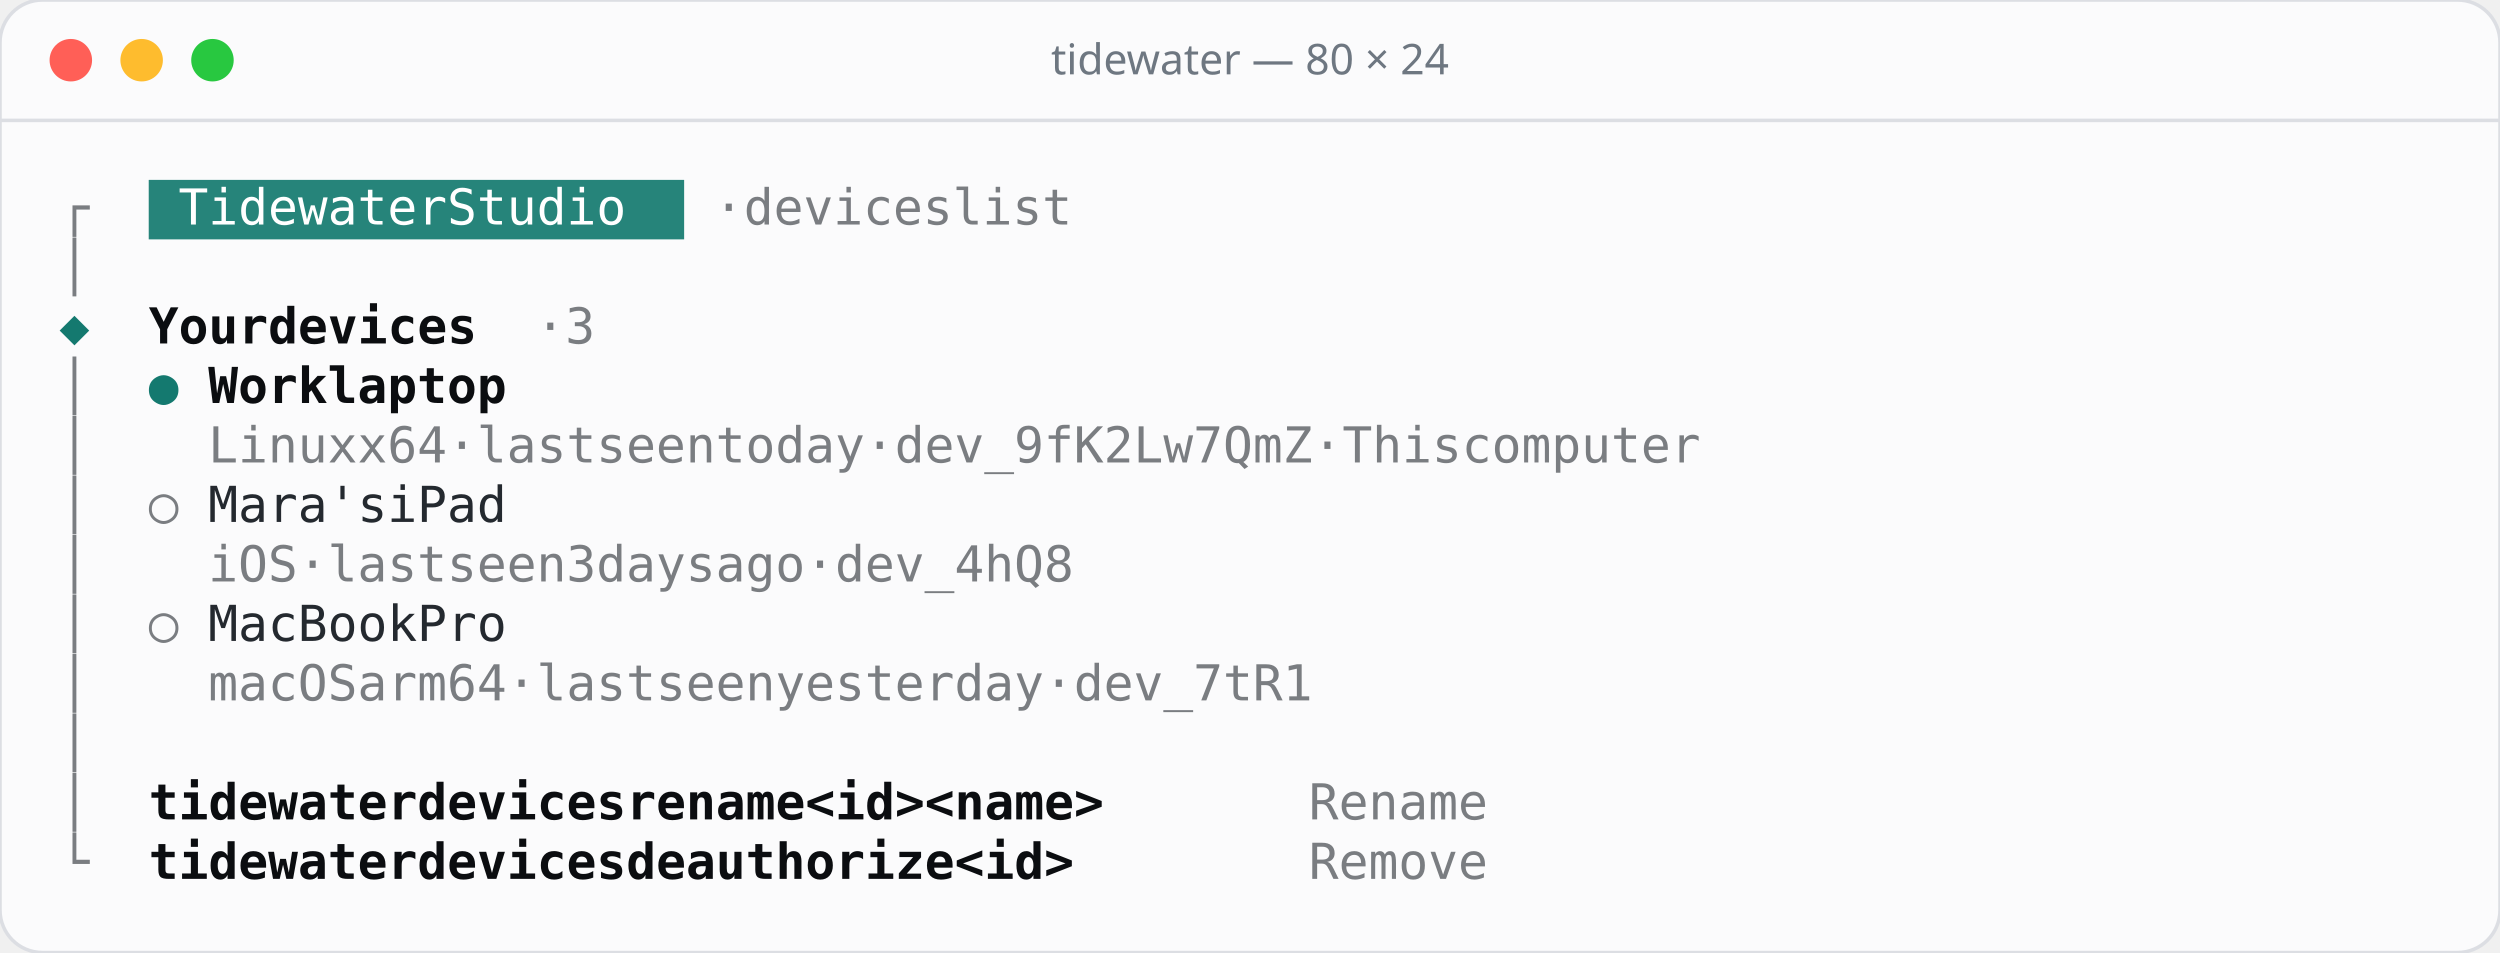
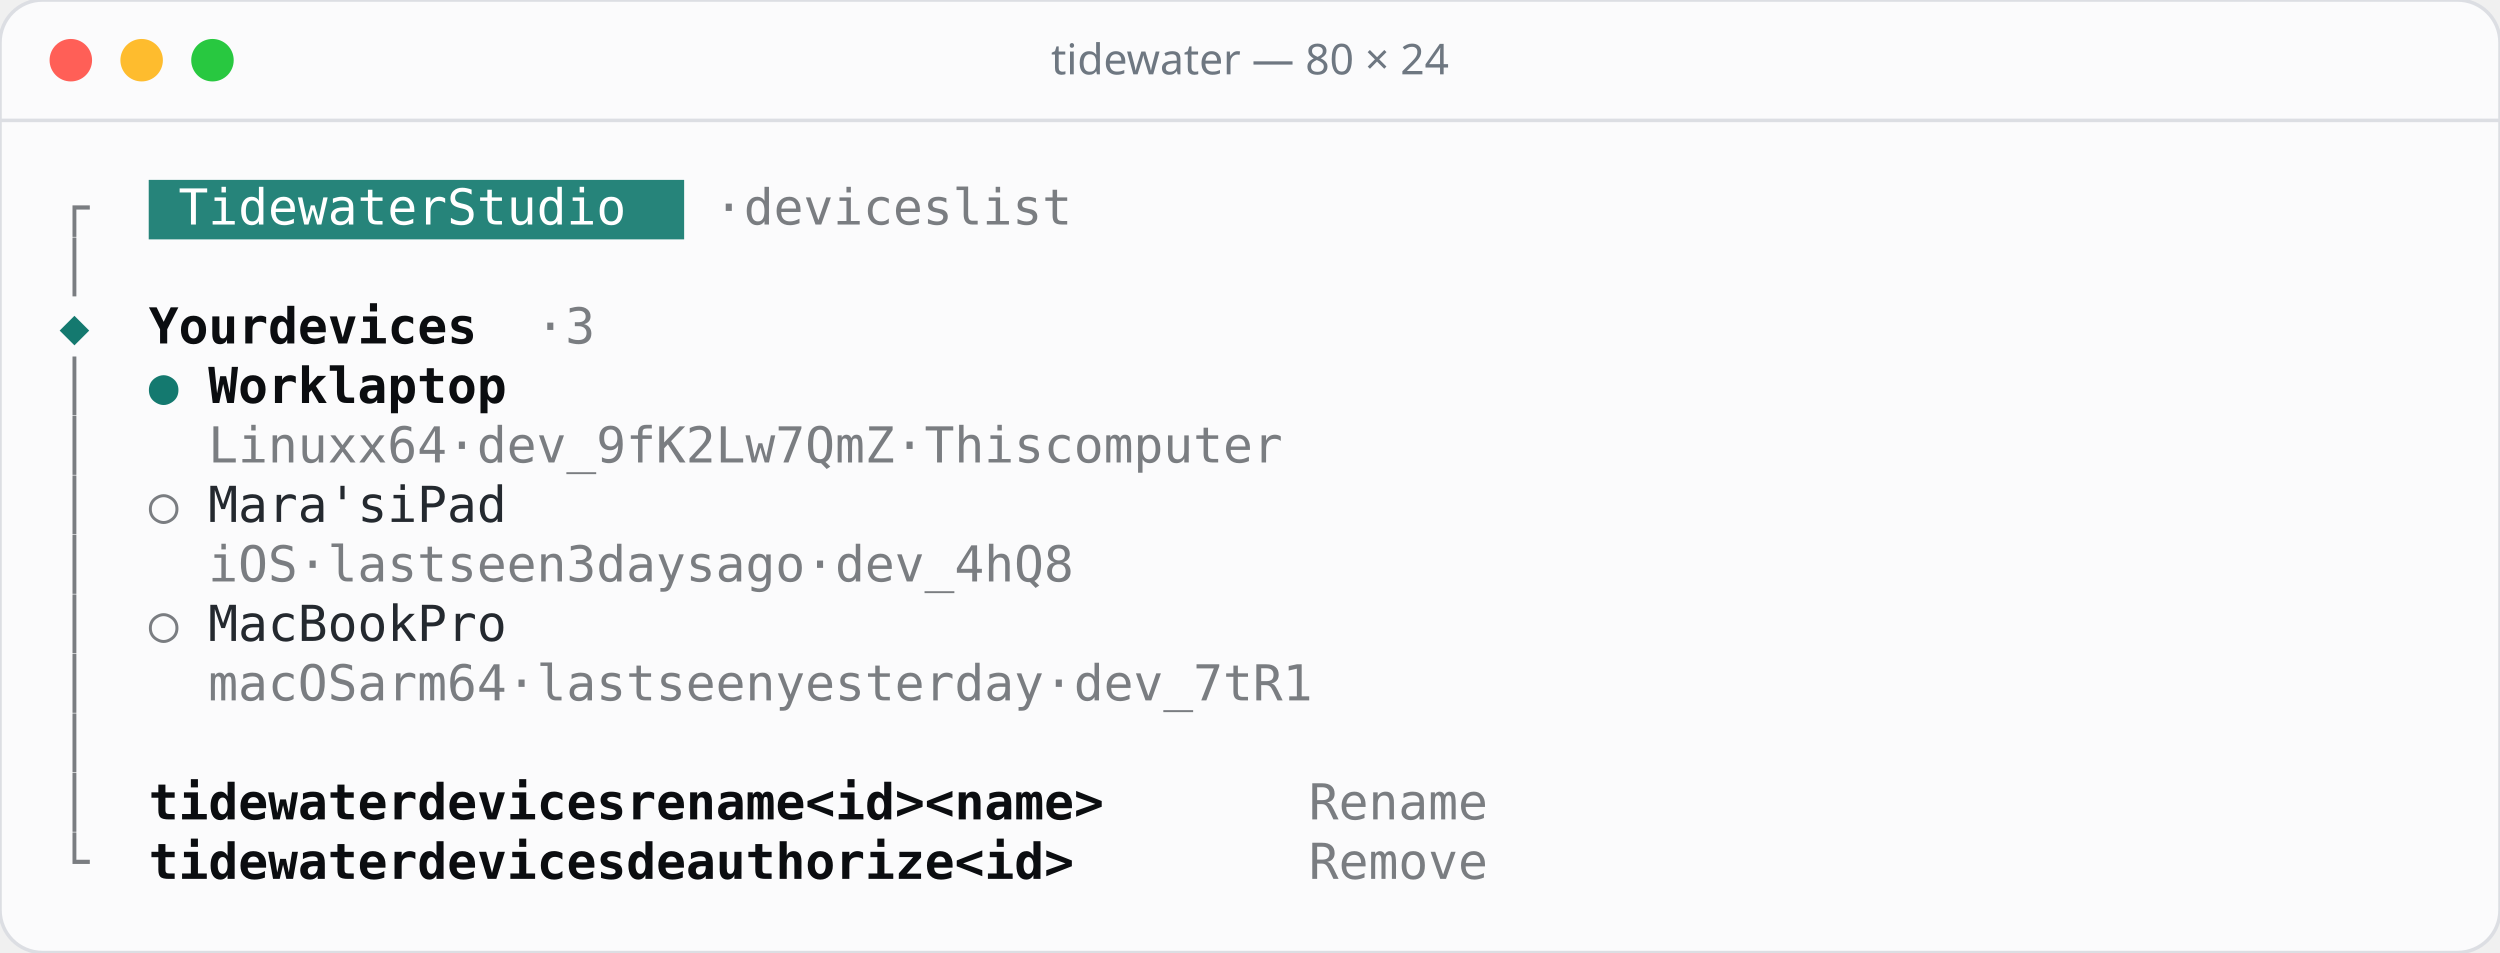
<svg xmlns="http://www.w3.org/2000/svg" width="706" height="269" viewBox="0 0 706 269">
  <rect width="706" height="269" rx="12" fill="#fbfbfc" stroke="#dcdee3" />
  <line x1="0" y1="34" x2="706" y2="34" stroke="#dcdee3" />
  <circle cx="20" cy="17" r="6" fill="#ff5f57" />
  <circle cx="40" cy="17" r="6" fill="#febc2e" />
  <circle cx="60" cy="17" r="6" fill="#28c840" />
  <text x="353" y="21" text-anchor="middle" font-family="Rubik, system-ui, sans-serif" font-size="12" font-weight="500" fill="#6e7781">tidewater — 80 × 24</text>
  <g font-family="'JetBrains Mono', ui-monospace, monospace" font-size="14">
    <rect x="42.0" y="50.8" width="151.2" height="16.8" fill="#26847a" />
    <text x="16.8" y="63.4" fill="#7a7d81">┌</text>
    <text x="50.4 58.8 67.2 75.6 84.0 92.4 100.8 109.2 117.6 134.4 142.8 151.2 159.6 168.0 176.4" y="63.4" fill="#ffffff">TidewaterStudio</text>
    <text x="201.6 218.4 226.8 235.2 243.6 252.0 260.4 268.8 285.6 294.0 302.4 310.8" y="63.4" fill="#7a7d81">·deviceslist</text>
    <text x="16.8" y="80.2" fill="#7a7d81">│</text>
    <text x="16.8" y="97.0" fill="#14796f">◆</text>
    <text x="42.0 50.4 58.8 67.2 84.0 92.4 100.8 109.2 117.6 126.0 134.4" y="97.0" fill="#0b0d10" font-weight="600">Yourdevices</text>
    <text x="151.2 168.0" y="97.0" fill="#7a7d81">·3</text>
    <text x="16.8" y="113.8" fill="#7a7d81">│</text>
    <text x="42.0" y="113.8" fill="#14796f">●</text>
    <text x="58.8 67.2 75.6 84.0 100.8 109.2 117.6 126.0 134.4 142.8" y="113.8" fill="#0b0d10" font-weight="600">Worklaptop</text>
    <text x="16.8" y="130.6" fill="#7a7d81">│</text>
-     <text x="58.8 67.2 75.6 84.0 92.4 109.2 117.6 126.0 142.8 159.6 168.0 176.4 184.8 201.6 210.0 218.4 226.8 243.6 252.0 260.4 268.8 277.2 294.0 310.8 319.2 327.6 336.0 344.4 352.8 361.2 369.6 378.0 386.4 394.8 403.2 411.6 420.0 436.8 453.6 462.0 470.4 478.8 495.6 504.0 512.4 520.8 529.2 537.6 546.0 554.4" y="130.6" fill="#7a7d81">Linuxx64·lastseentoday·dev_9fK2Lw7QmZ·Thiscomputer</text>
+     <text x="58.8 67.2 75.6 84.0 92.4 109.2 117.6 126.0 142.8 159.6 168.0 176.4 184.8 193.2 201.6 210.0 218.4 226.8 235.2 243.6 252.0 260.4 268.8 285.6 302.4 310.8 319.2 327.6 344.4 352.8 361.2 369.6 378.0 386.4 394.8 403.2" y="130.6" fill="#7a7d81">Linuxx64·dev_9fK2Lw7QmZ·Thiscomputer</text>
    <text x="16.8" y="147.4" fill="#7a7d81">│</text>
    <text x="42.0" y="147.4" fill="#7a7d81">○</text>
    <text x="58.8 67.2 75.6 84.0 92.4 100.8 117.6 126.0 134.4 142.8" y="147.4" fill="#24292f">Mara'siPad</text>
    <text x="16.8" y="164.2" fill="#7a7d81">│</text>
    <text x="58.8 67.2 75.6 92.4 109.2 117.6 126.0 134.4 151.2 159.6 168.0 176.4 193.2 210.0 218.4 226.8 235.2 252.0 260.4 268.8 285.6 302.4 310.8 319.2 327.6 336.0 344.4 352.8 361.2" y="164.2" fill="#7a7d81">iOS·lastseen3daysago·dev_4hQ8</text>
    <text x="16.8" y="181.0" fill="#7a7d81">│</text>
    <text x="42.0" y="181.0" fill="#7a7d81">○</text>
    <text x="58.8 67.2 75.6 84.0 92.4 100.8 109.2 126.0 134.4 142.8" y="181.0" fill="#24292f">MacBookPro</text>
    <text x="16.8" y="197.8" fill="#7a7d81">│</text>
    <text x="58.8 67.2 75.6 84.0 92.4 109.2 117.6 126.0 134.4 142.8 159.6 176.4 184.8 193.2 201.6 218.4 226.8 235.2 243.6 260.4 268.8 277.2 285.6 294.0 302.4 310.8 319.2 327.6 344.4 361.2 369.6 378.0 386.4 394.8 403.2 411.6 420.0" y="197.8" fill="#7a7d81">macOSarm64·lastseenyesterday·dev_7tR1</text>
    <text x="16.8" y="214.6" fill="#7a7d81">│</text>
    <text x="16.8" y="231.4" fill="#7a7d81">│</text>
    <text x="42.0 50.4 58.8 67.2 75.6 84.0 92.4 100.8 109.2 126.0 134.4 142.8 151.2 159.6 168.0 176.4 193.2 201.6 210.0 218.4 226.8 235.2 252.0 260.4 268.8 277.2 294.0 302.4 310.8 319.2 327.6 336.0" y="231.4" fill="#0b0d10" font-weight="600">tidewaterdevicesrename&lt;id&gt;&lt;name&gt;</text>
    <text x="369.6 378.0 386.4 394.8 403.2 411.6" y="231.4" fill="#7a7d81">Rename</text>
    <text x="16.8" y="248.2" fill="#7a7d81">└</text>
    <text x="42.0 50.4 58.8 67.2 75.6 84.0 92.4 100.8 109.2 126.0 134.4 142.8 151.2 159.6 168.0 176.4 193.2 201.6 210.0 218.4 226.8 235.2 243.6 252.0 260.4 268.8 277.2 294.0 302.4 310.8 319.2" y="248.2" fill="#0b0d10" font-weight="600">tidewaterdevicesdeauthorize&lt;id&gt;</text>
    <text x="369.6 378.0 386.4 394.8 403.2 411.6" y="248.2" fill="#7a7d81">Remove</text>
  </g>
</svg>
